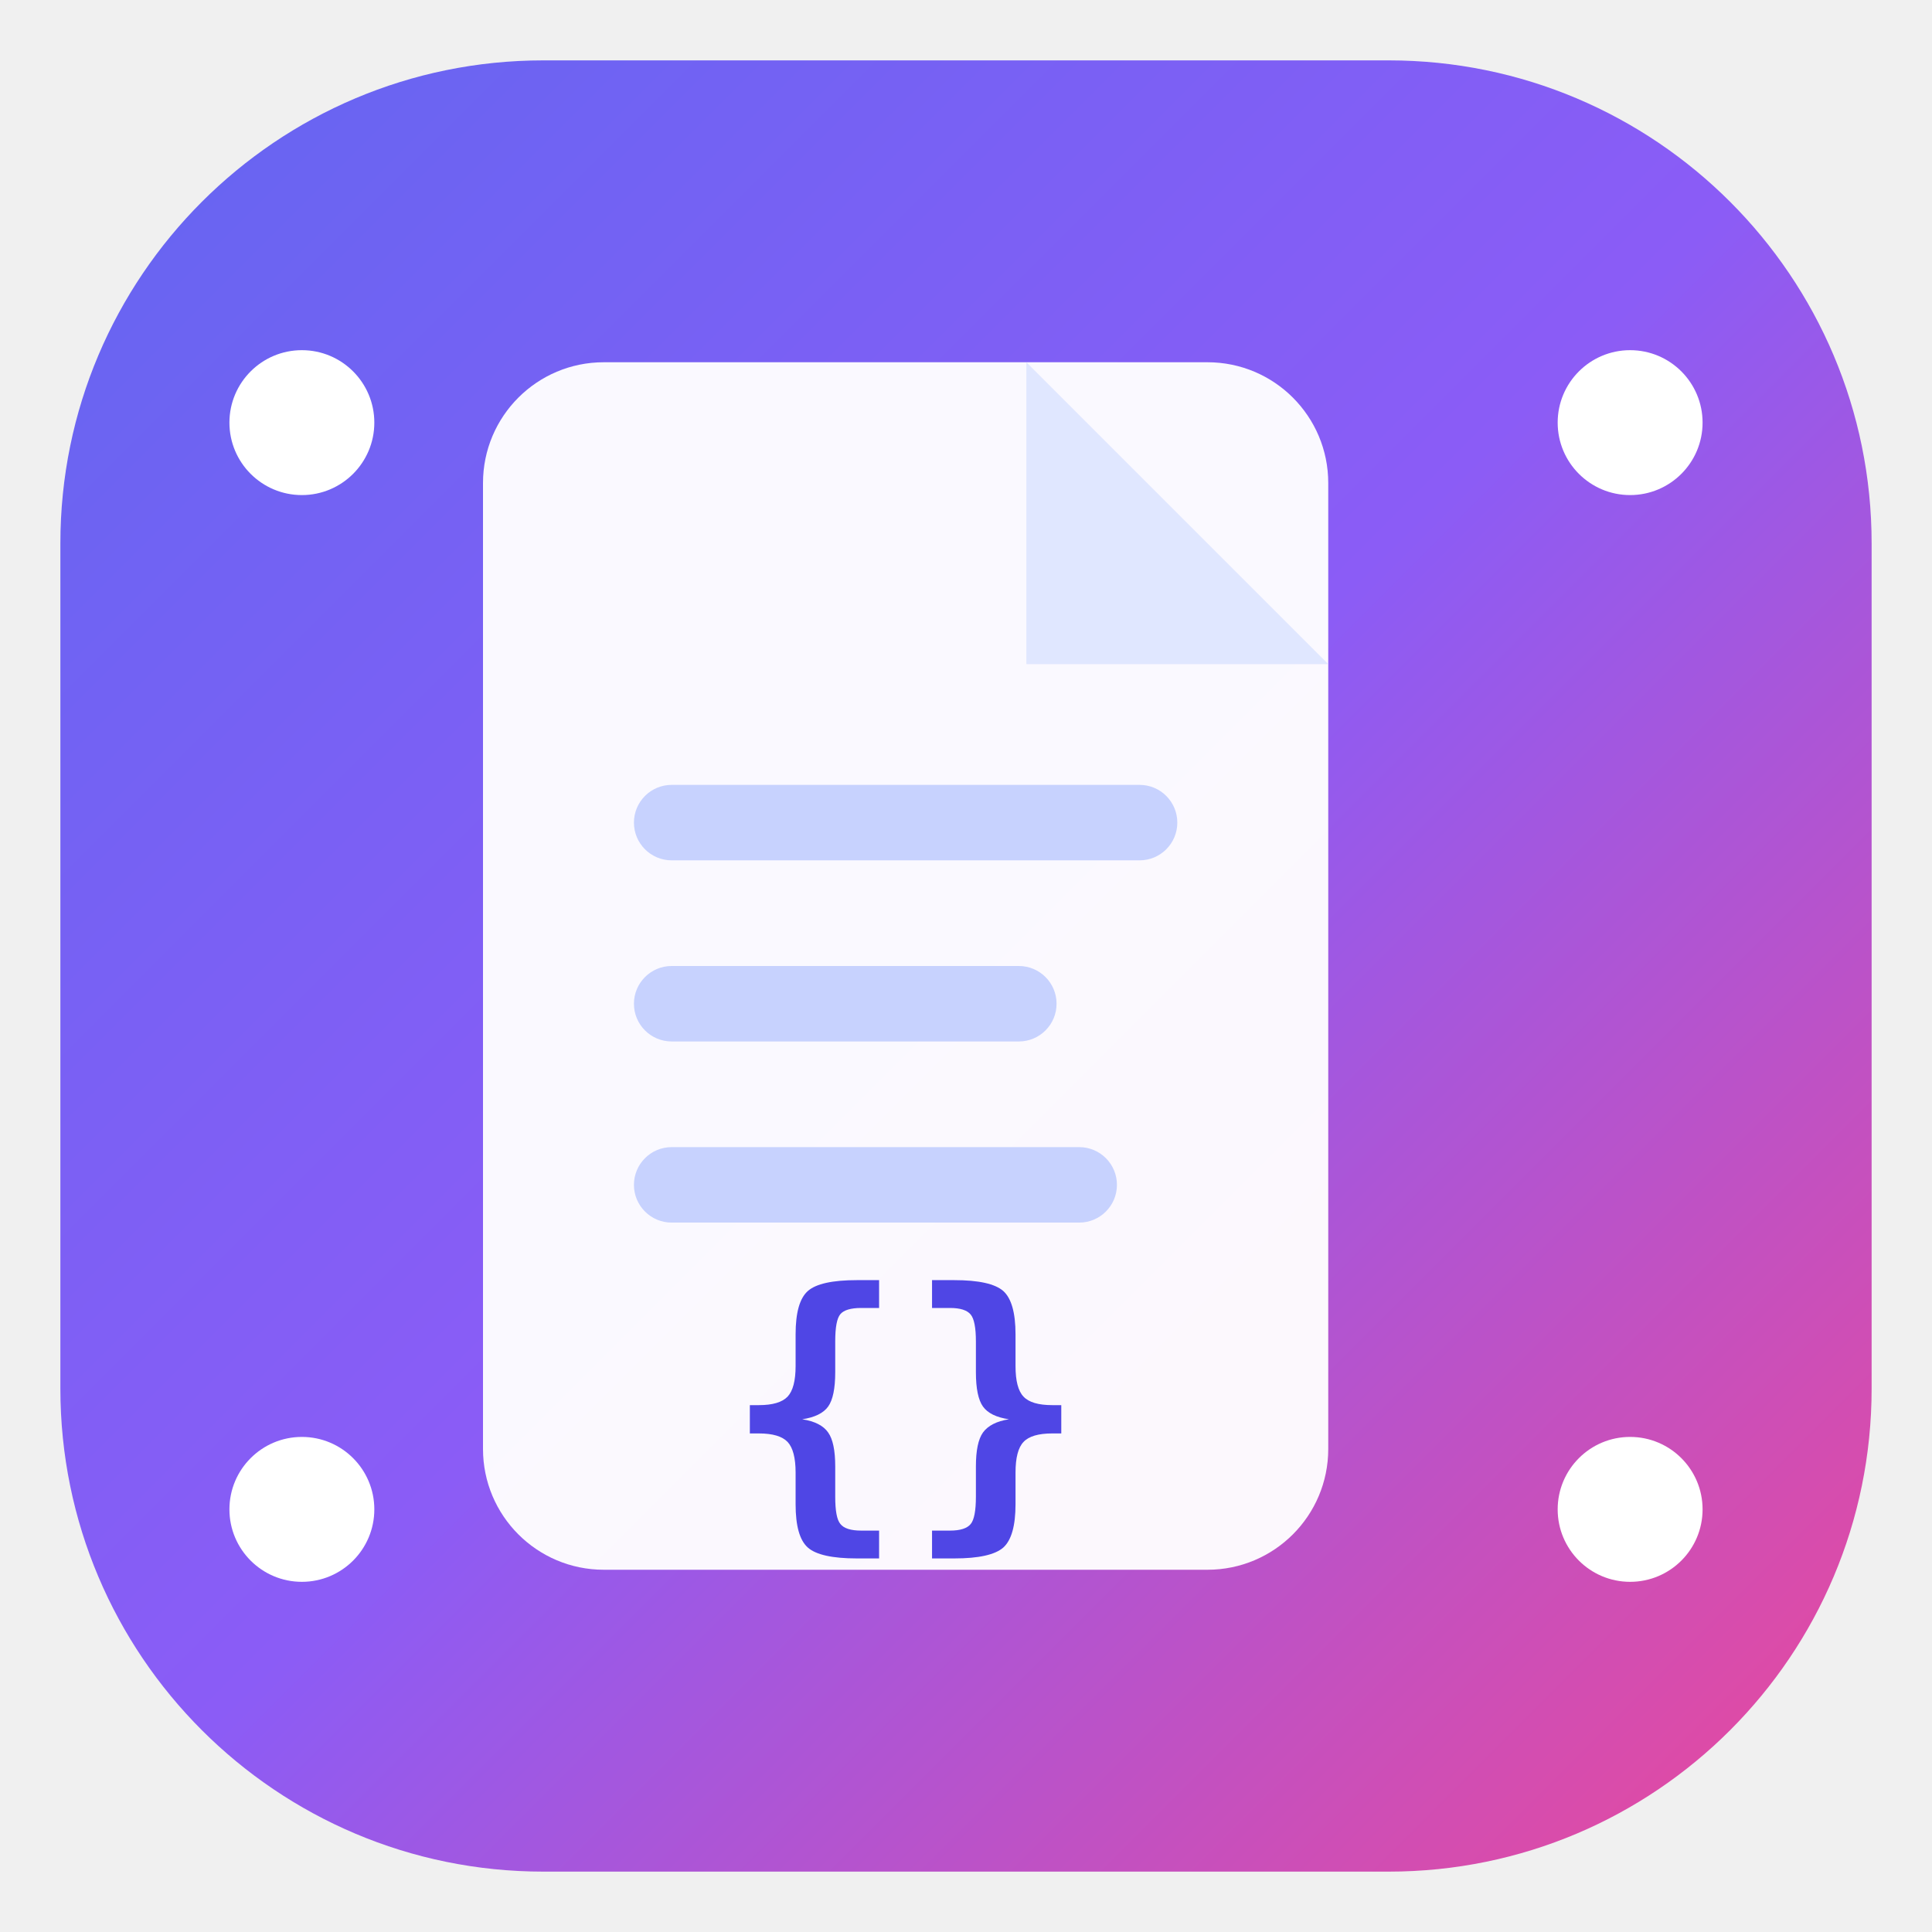
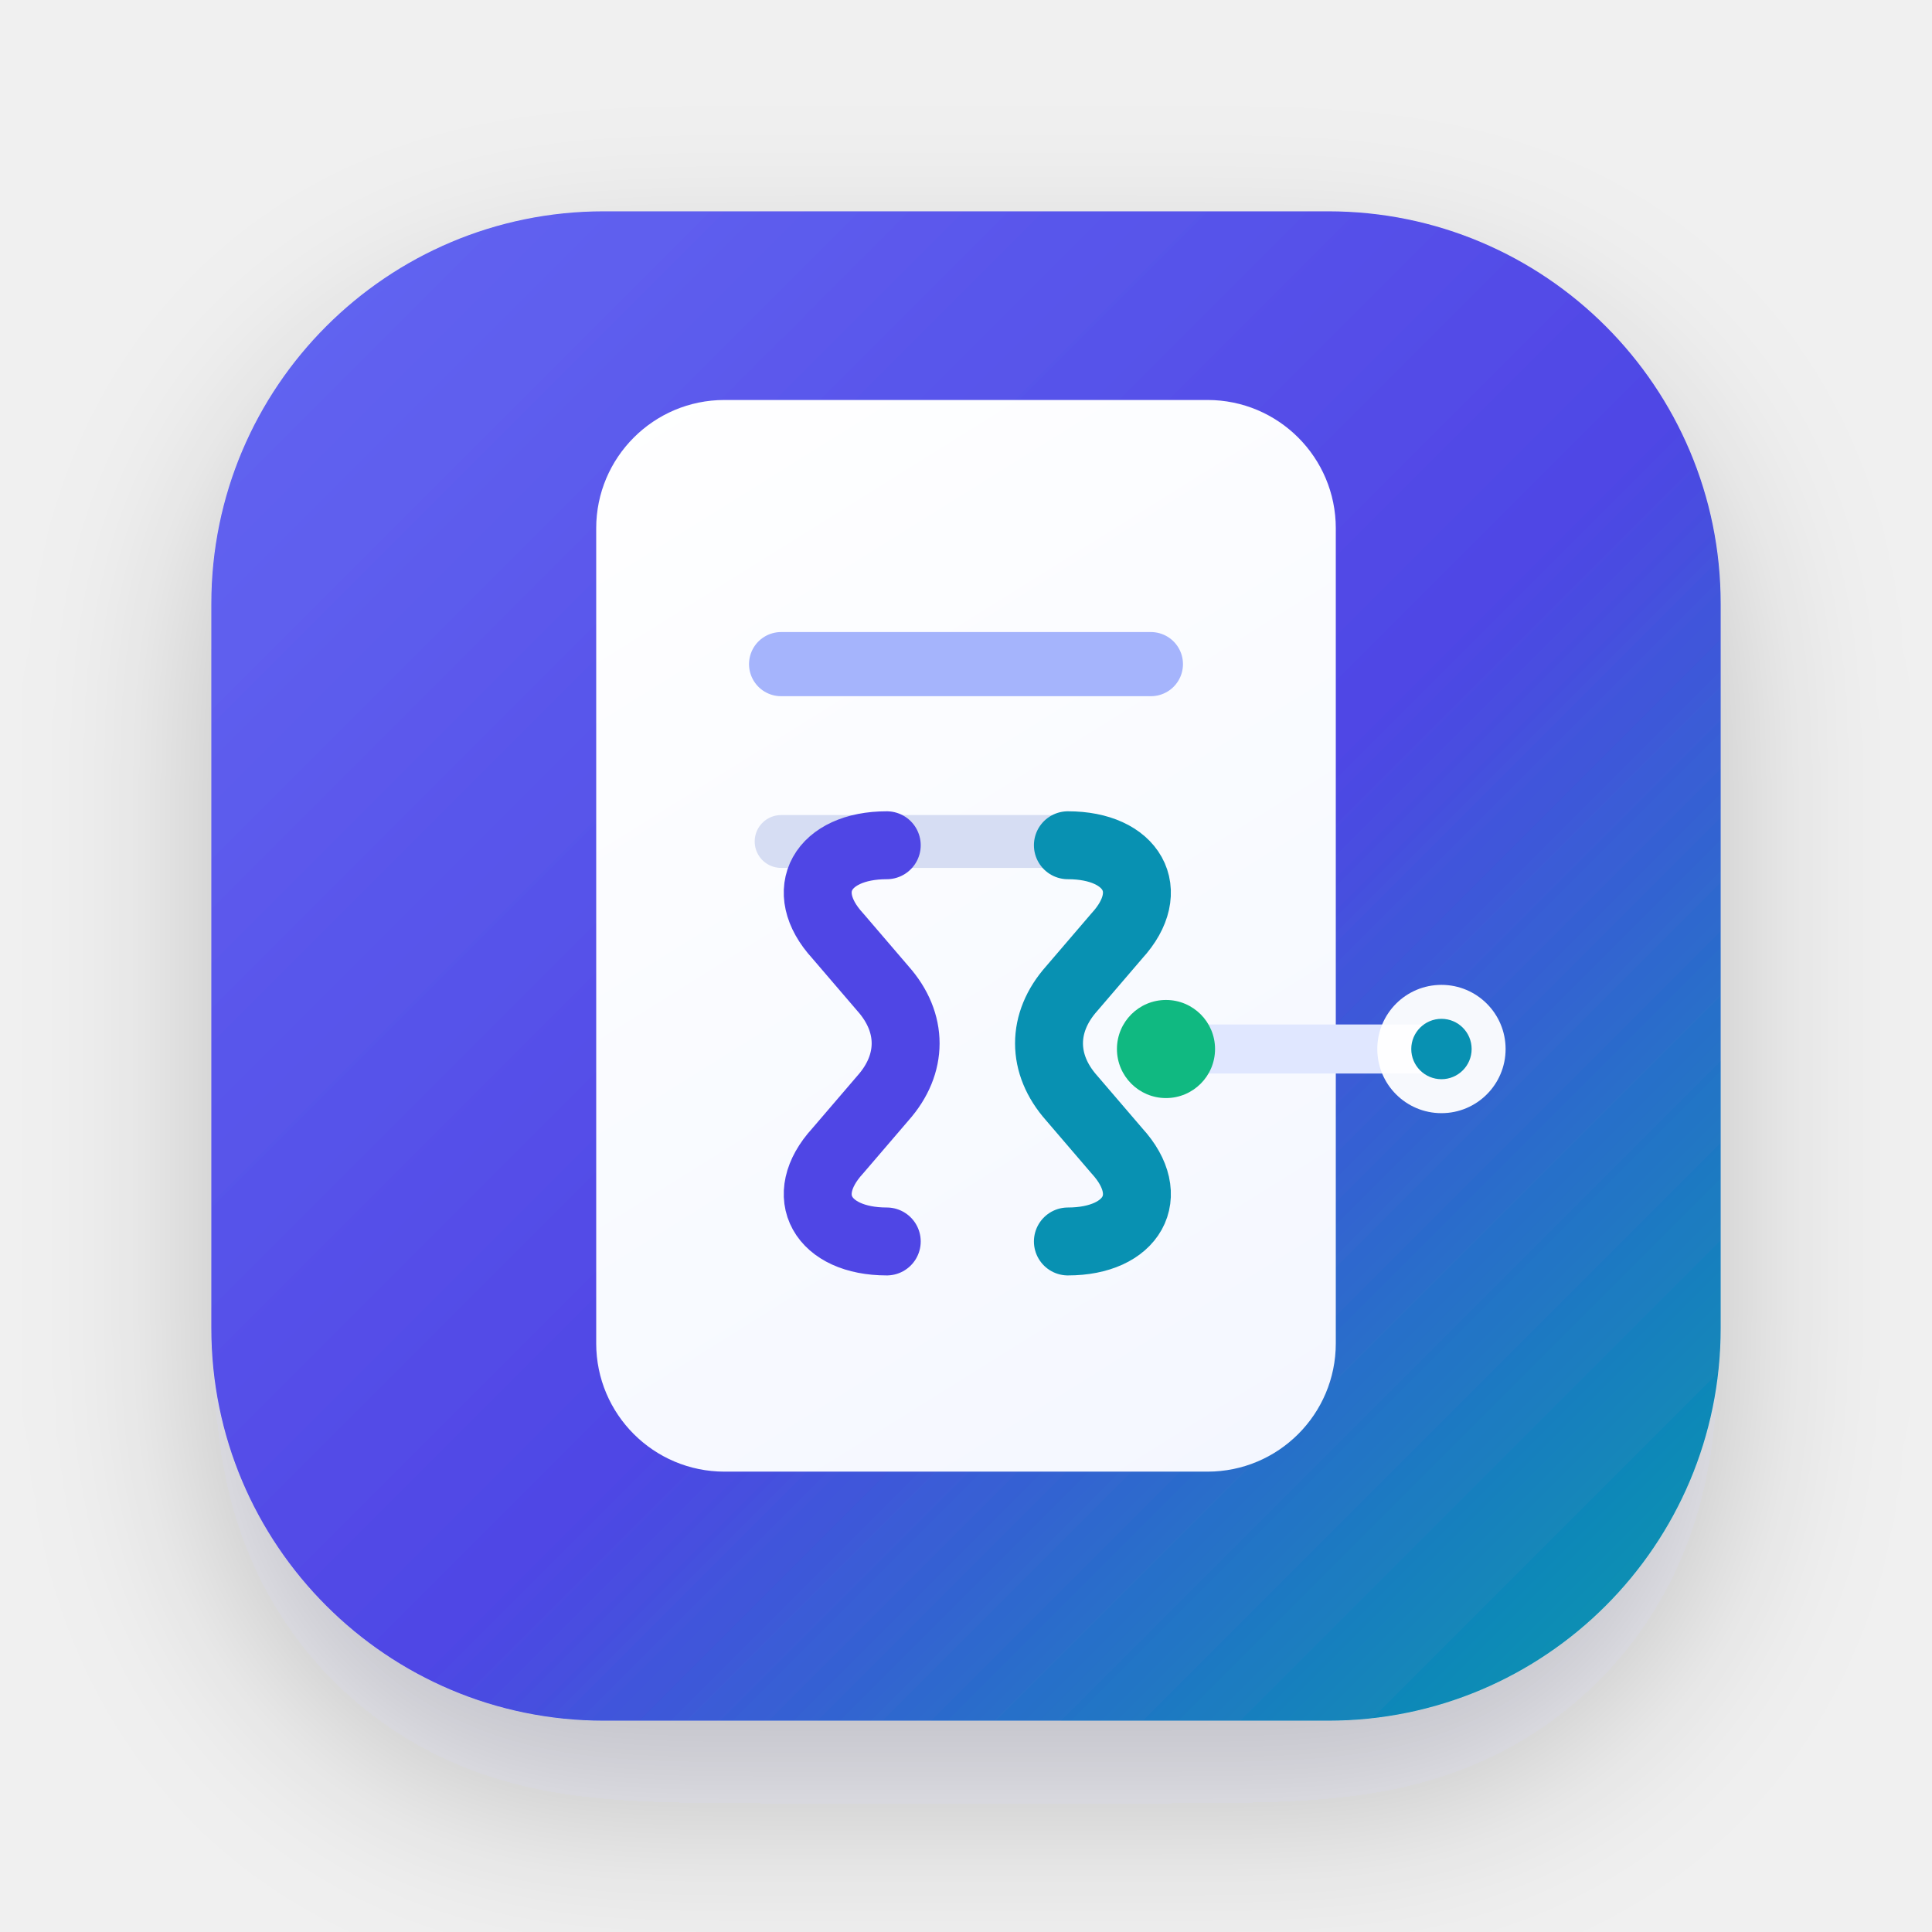
- <svg xmlns="http://www.w3.org/2000/svg" viewBox="0 0 64 64" width="64" height="64" role="img" aria-label="OpenDoc UI">
+ <svg xmlns="http://www.w3.org/2000/svg" viewBox="0 0 512 512" width="64" height="64" role="img" aria-label="OpenDoc UI">
  <defs>
-     <linearGradient id="lg" x1="0" y1="0" x2="1" y2="1">
-       <stop offset="0%" stop-color="#6366f1" />
-       <stop offset="50%" stop-color="#8b5cf6" />
-       <stop offset="100%" stop-color="#ec4899" />
+     <linearGradient id="bg" x1="72" y1="60" x2="436" y2="424" gradientUnits="userSpaceOnUse">
+       <stop offset="0" stop-color="#6366F1" />
+       <stop offset="0.58" stop-color="#4F46E5" />
+       <stop offset="1" stop-color="#0891B2" />
    </linearGradient>
+     <linearGradient id="paper" x1="156" y1="102" x2="336" y2="390" gradientUnits="userSpaceOnUse">
+       <stop offset="0" stop-color="#FFFFFF" />
+       <stop offset="1" stop-color="#F4F7FF" />
+     </linearGradient>
+     <filter id="shadow" x="-18%" y="-18%" width="136%" height="140%">
+       <feDropShadow dx="0" dy="22" stdDeviation="24" flood-color="#111827" flood-opacity="0.20" />
+     </filter>
  </defs>
-   <rect x="2" y="2" width="60" height="60" rx="16" ry="16" fill="url(#lg)" />
-   <rect x="16" y="12" width="28" height="40" rx="4" fill="white" fill-opacity="0.96" />
-   <path d="M34 12 L44 22 L34 22 Z" fill="#e0e7ff" />
-   <rect x="21" y="26" width="18" height="2.5" rx="1.25" fill="#c7d2fe" />
-   <rect x="21" y="32" width="14" height="2.5" rx="1.25" fill="#c7d2fe" />
-   <rect x="21" y="38" width="16" height="2.5" rx="1.25" fill="#c7d2fe" />
-   <text x="30" y="50" text-anchor="middle" font-family="'JetBrains Mono',Consolas,monospace" font-weight="800" font-size="10" fill="#4f46e5">{}</text>
-   <circle cx="10" cy="14" r="2.4" fill="white" />
-   <circle cx="54" cy="14" r="2.4" fill="white" />
-   <circle cx="54" cy="50" r="2.4" fill="white" />
-   <circle cx="10" cy="50" r="2.4" fill="white" />
+   <rect x="56" y="56" width="400" height="400" rx="104" fill="url(#bg)" filter="url(#shadow)" />
+   <rect x="158" y="106" width="196" height="284" rx="34" fill="url(#paper)" />
+   <path d="M207 176H305" stroke="#A5B4FC" stroke-width="17" stroke-linecap="round" />
+   <path d="M207 223H283" stroke="#D6DDF3" stroke-width="14" stroke-linecap="round" />
+   <g fill="none" stroke-linecap="round" stroke-linejoin="round">
+     <path d="M235 329C218 329 211 317 222 305L234 291C242 282 242 271 234 262L222 248C211 236 218 224 235 224" stroke="#4F46E5" stroke-width="18" />
+     <path d="M283 329C300 329 307 317 296 305L284 291C276 282 276 271 284 262L296 248C307 236 300 224 283 224" stroke="#0891B2" stroke-width="18" />
+   </g>
+   <path d="M309 278H382" stroke="#E0E7FF" stroke-width="13" stroke-linecap="round" />
+   <circle cx="309" cy="278" r="13" fill="#10B981" />
+   <circle cx="382" cy="278" r="17" fill="#FFFFFF" opacity="0.96" />
+   <circle cx="382" cy="278" r="8" fill="#0891B2" />
</svg>
